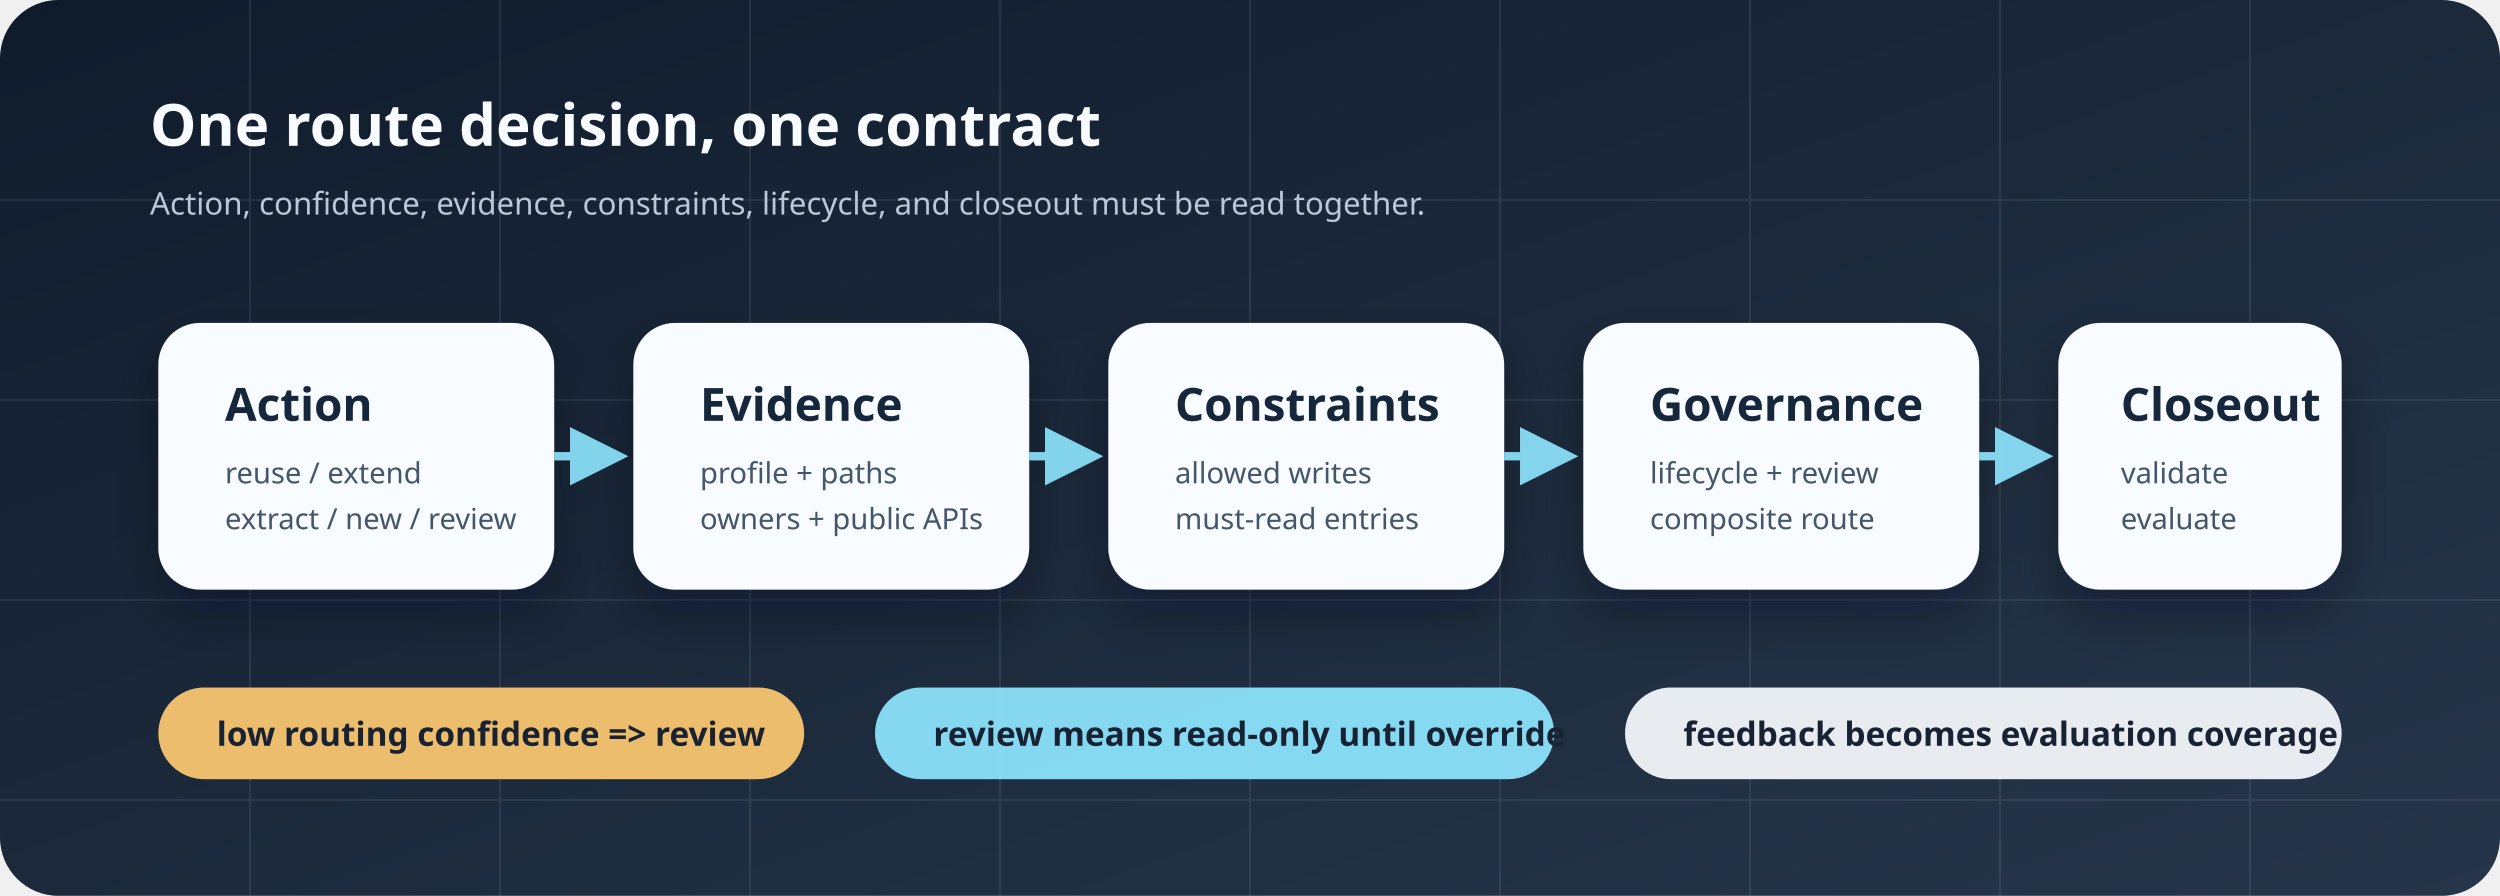
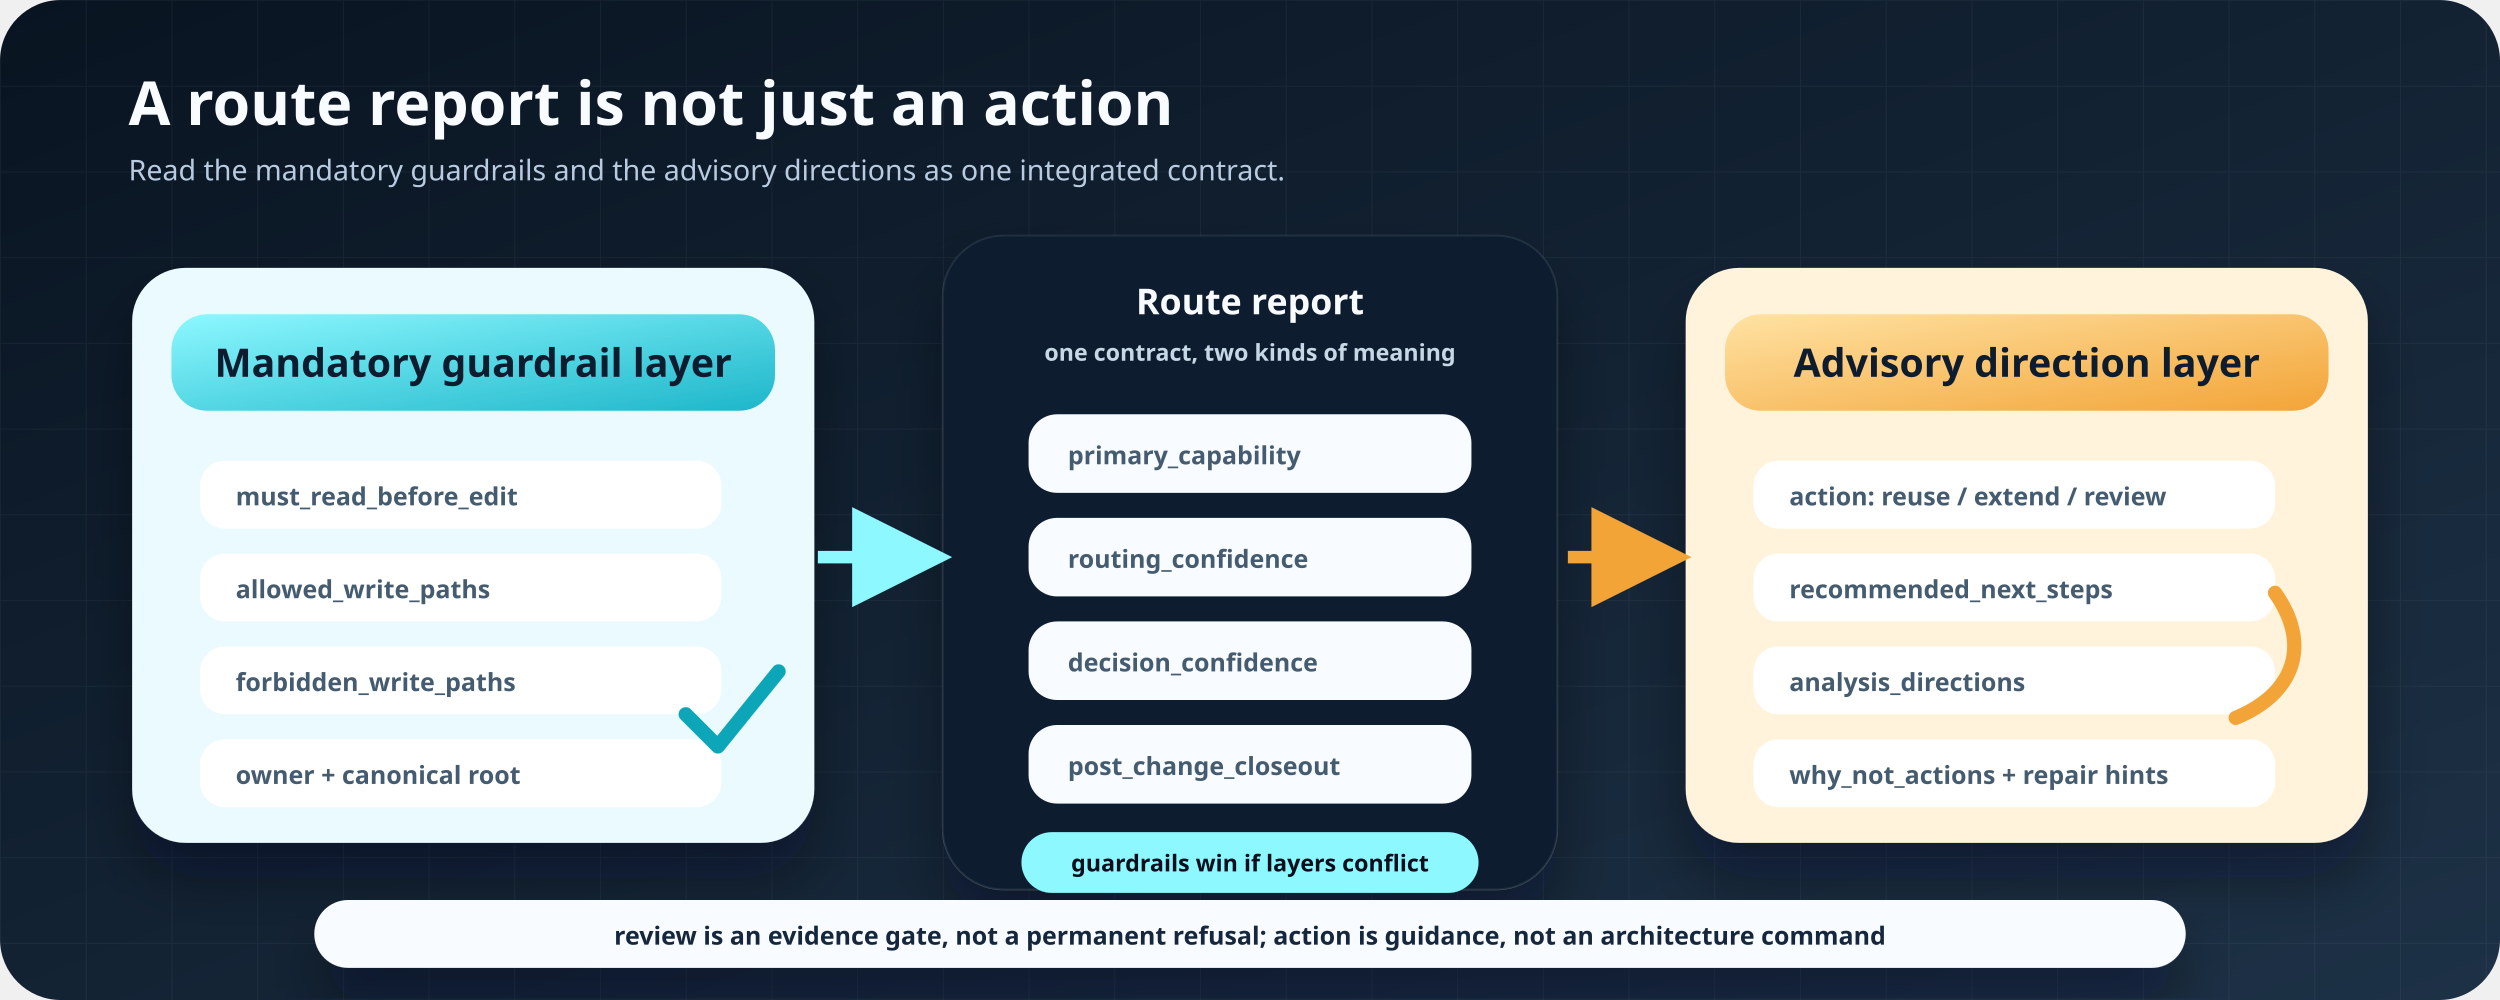
- <svg xmlns="http://www.w3.org/2000/svg" width="1200" height="430" viewBox="0 0 1200 430" role="img" aria-labelledby="title desc">
+ <svg xmlns="http://www.w3.org/2000/svg" width="1400" height="560" viewBox="0 0 1400 560" role="img" aria-labelledby="title desc">
  <defs>
    <linearGradient id="bg" x1="0" y1="0" x2="1" y2="1">
-       <stop offset="0" stop-color="#101c2c" />
-       <stop offset="1" stop-color="#26364a" />
+       <stop offset="0" stop-color="#091421" />
+       <stop offset="1" stop-color="#1d3146" />
    </linearGradient>
-     <filter id="shadow" x="-20%" y="-30%" width="140%" height="160%">
-       <feDropShadow dx="0" dy="12" stdDeviation="12" flood-color="#06101d" flood-opacity="0.32" />
+     <linearGradient id="teal" x1="0" y1="0" x2="1" y2="1">
+       <stop offset="0" stop-color="#8df8ff" />
+       <stop offset="1" stop-color="#1db6ca" />
+     </linearGradient>
+     <linearGradient id="amber" x1="0" y1="0" x2="1" y2="1">
+       <stop offset="0" stop-color="#ffe2a3" />
+       <stop offset="1" stop-color="#f3a437" />
+     </linearGradient>
+     <filter id="shadow" x="-30%" y="-35%" width="160%" height="180%">
+       <feDropShadow dx="0" dy="20" stdDeviation="16" flood-color="#020814" flood-opacity="0.38" />
    </filter>
-     <marker id="arrow" viewBox="0 0 10 10" refX="8" refY="5" markerWidth="7" markerHeight="7" orient="auto-start-reverse">
-       <path d="M0 0L10 5L0 10Z" fill="#8ee7ff" />
+     <marker id="arrow-teal" viewBox="0 0 10 10" refX="8" refY="5" markerWidth="8" markerHeight="8" orient="auto">
+       <path d="M0 0L10 5L0 10Z" fill="#8df8ff" />
    </marker>
+     <marker id="arrow-amber" viewBox="0 0 10 10" refX="8" refY="5" markerWidth="8" markerHeight="8" orient="auto">
+       <path d="M0 0L10 5L0 10Z" fill="#f3a437" />
+     </marker>
+     <pattern id="grid" width="48" height="48" patternUnits="userSpaceOnUse">
+       <path d="M48 0H0V48" fill="none" stroke="#e8fbff" stroke-opacity="0.05" stroke-width="1" />
+     </pattern>
+     <style>
+       .title { font: 800 34px Bahnschrift, Segoe UI, sans-serif; fill: #f8fbff; }
+       .subtitle { font: 500 16px Segoe UI, sans-serif; fill: #b9cbe0; }
+       .heading { font: 800 22px Bahnschrift, Segoe UI, sans-serif; fill: #101d2d; }
+       .body { font: 650 14px Segoe UI, sans-serif; fill: #455c70; }
+       .darkHead { font: 800 20px Bahnschrift, Segoe UI, sans-serif; fill: #f8fbff; }
+       .darkBody { font: 650 13px Segoe UI, sans-serif; fill: #c6d7e5; }
+       .chip { font: 800 13px Bahnschrift, Segoe UI, sans-serif; fill: #07111f; }
+     </style>
  </defs>
-   <rect width="1200" height="430" rx="28" fill="url(#bg)" />
-   <g opacity="0.08" stroke="#ffffff">
-     <path d="M0 96H1200M0 192H1200M0 288H1200M0 384H1200" />
-     <path d="M120 0V430M240 0V430M360 0V430M480 0V430M600 0V430M720 0V430M840 0V430M960 0V430M1080 0V430" />
+   <rect width="1400" height="560" rx="34" fill="url(#bg)" />
+   <rect width="1400" height="560" rx="34" fill="url(#grid)" />
+   <text class="title" x="72" y="70">A route report is not just an action</text>
+   <text class="subtitle" x="72" y="101">Read the mandatory guardrails and the advisory directions as one integrated contract.</text>
+   <g filter="url(#shadow)">
+     <rect x="74" y="150" width="382" height="322" rx="30" fill="#eafaff" />
+     <rect x="96" y="176" width="338" height="54" rx="20" fill="url(#teal)" />
+     <text class="heading" x="265" y="211" text-anchor="middle">Mandatory guardrail layer</text>
+     <g transform="translate(112 258)">
+       <rect width="292" height="38" rx="14" fill="#ffffff" />
+       <text class="body" x="20" y="25">must_read_before_edit</text>
+       <rect y="52" width="292" height="38" rx="14" fill="#ffffff" />
+       <text class="body" x="20" y="77">allowed_write_paths</text>
+       <rect y="104" width="292" height="38" rx="14" fill="#ffffff" />
+       <text class="body" x="20" y="129">forbidden_write_paths</text>
+       <rect y="156" width="292" height="38" rx="14" fill="#ffffff" />
+       <text class="body" x="20" y="181">owner + canonical root</text>
+     </g>
+     <path d="M384 400l18 18l34-42" fill="none" stroke="#10a6b9" stroke-width="8" stroke-linecap="round" stroke-linejoin="round" />
  </g>
-   <text x="72" y="70" font-family="Verdana, Segoe UI, sans-serif" font-size="28" font-weight="700" fill="#f8fbff">One route decision, one contract</text>
-   <text x="72" y="103" font-family="Verdana, Segoe UI, sans-serif" font-size="15" fill="#b9c8d8">Action, confidence, evidence, constraints, lifecycle, and closeout must be read together.</text>
-   <g filter="url(#shadow)" font-family="Verdana, Segoe UI, sans-serif">
-     <rect x="76" y="155" width="190" height="128" rx="20" fill="#f8fbff" />
-     <text x="108" y="202" font-size="22" font-weight="700" fill="#12253a">Action</text>
-     <text x="108" y="232" font-size="14" fill="#44576b">reuse / extend</text>
-     <text x="108" y="254" font-size="14" fill="#44576b">extract / new / review</text>
+   <g filter="url(#shadow)">
+     <rect x="944" y="150" width="382" height="322" rx="30" fill="#fff3dc" />
+     <rect x="966" y="176" width="338" height="54" rx="20" fill="url(#amber)" />
+     <text class="heading" x="1135" y="211" text-anchor="middle">Advisory direction layer</text>
+     <g transform="translate(982 258)">
+       <rect width="292" height="38" rx="14" fill="#ffffff" />
+       <text class="body" x="20" y="25">action: reuse / extend / review</text>
+       <rect y="52" width="292" height="38" rx="14" fill="#ffffff" />
+       <text class="body" x="20" y="77">recommended_next_steps</text>
+       <rect y="104" width="292" height="38" rx="14" fill="#ffffff" />
+       <text class="body" x="20" y="129">analysis_directions</text>
+       <rect y="156" width="292" height="38" rx="14" fill="#ffffff" />
+       <text class="body" x="20" y="181">why_not_actions + repair hints</text>
+     </g>
+     <path d="M1252 402c34-14 42-42 22-70" fill="none" stroke="#f3a437" stroke-width="8" stroke-linecap="round" />
  </g>
-   <g filter="url(#shadow)" font-family="Verdana, Segoe UI, sans-serif">
-     <rect x="304" y="155" width="190" height="128" rx="20" fill="#f8fbff" />
-     <text x="336" y="202" font-size="22" font-weight="700" fill="#12253a">Evidence</text>
-     <text x="336" y="232" font-size="14" fill="#44576b">profile + paths</text>
-     <text x="336" y="254" font-size="14" fill="#44576b">owners + public APIs</text>
+   <g filter="url(#shadow)">
+     <rect x="528" y="132" width="344" height="366" rx="34" fill="#0d1d2f" stroke="#ffffff" stroke-opacity="0.08" />
+     <text class="darkHead" x="700" y="176" text-anchor="middle">Route report</text>
+     <text class="darkBody" x="700" y="202" text-anchor="middle">one contract, two kinds of meaning</text>
+     <g transform="translate(576 232)">
+       <rect width="248" height="44" rx="16" fill="#f8fbff" />
+       <text class="body" x="22" y="28">primary_capability</text>
+       <rect y="58" width="248" height="44" rx="16" fill="#f8fbff" />
+       <text class="body" x="22" y="86">routing_confidence</text>
+       <rect y="116" width="248" height="44" rx="16" fill="#f8fbff" />
+       <text class="body" x="22" y="144">decision_confidence</text>
+       <rect y="174" width="248" height="44" rx="16" fill="#f8fbff" />
+       <text class="body" x="22" y="202">post_change_closeout</text>
+     </g>
+     <rect x="572" y="466" width="256" height="34" rx="17" fill="#8df8ff" />
+     <text class="chip" x="700" y="488" text-anchor="middle">guardrails win if layers conflict</text>
  </g>
-   <g filter="url(#shadow)" font-family="Verdana, Segoe UI, sans-serif">
-     <rect x="532" y="155" width="190" height="128" rx="20" fill="#f8fbff" />
-     <text x="564" y="202" font-size="22" font-weight="700" fill="#12253a">Constraints</text>
-     <text x="564" y="232" font-size="14" fill="#44576b">allowed writes</text>
-     <text x="564" y="254" font-size="14" fill="#44576b">must-read entries</text>
-   </g>
-   <g filter="url(#shadow)" font-family="Verdana, Segoe UI, sans-serif">
-     <rect x="760" y="155" width="190" height="128" rx="20" fill="#f8fbff" />
-     <text x="792" y="202" font-size="22" font-weight="700" fill="#12253a">Governance</text>
-     <text x="792" y="232" font-size="14" fill="#44576b">lifecycle + review</text>
-     <text x="792" y="254" font-size="14" fill="#44576b">composite route</text>
-   </g>
-   <g filter="url(#shadow)" font-family="Verdana, Segoe UI, sans-serif">
-     <rect x="988" y="155" width="136" height="128" rx="20" fill="#f8fbff" />
-     <text x="1018" y="202" font-size="22" font-weight="700" fill="#12253a">Closeout</text>
-     <text x="1018" y="232" font-size="14" fill="#44576b">validate</text>
-     <text x="1018" y="254" font-size="14" fill="#44576b">evaluate</text>
-   </g>
-   <g stroke="#8ee7ff" stroke-width="4" marker-end="url(#arrow)" opacity="0.9">
-     <path d="M266 219H296" />
-     <path d="M494 219H524" />
-     <path d="M722 219H752" />
-     <path d="M950 219H980" />
-   </g>
-   <g font-family="Verdana, Segoe UI, sans-serif">
-     <rect x="76" y="330" width="310" height="44" rx="22" fill="#f4c36f" fill-opacity="0.96" />
-     <text x="104" y="358" font-size="16" font-weight="700" fill="#182233">low routing confidence =&gt; review</text>
-     <rect x="420" y="330" width="326" height="44" rx="22" fill="#8ee7ff" fill-opacity="0.92" />
-     <text x="448" y="358" font-size="16" font-weight="700" fill="#182233">review means read-only until override</text>
-     <rect x="780" y="330" width="344" height="44" rx="22" fill="#f8fbff" fill-opacity="0.92" />
-     <text x="808" y="358" font-size="16" font-weight="700" fill="#182233">feedback becomes evaluation coverage</text>
+   <path d="M458 312H522" fill="none" stroke="#8df8ff" stroke-width="7" marker-end="url(#arrow-teal)" />
+   <path d="M878 312H936" fill="none" stroke="#f3a437" stroke-width="7" marker-end="url(#arrow-amber)" />
+   <g filter="url(#shadow)">
+     <rect x="176" y="504" width="1048" height="38" rx="19" fill="#f8fbff" />
+     <text x="700" y="529" text-anchor="middle" font-family="Segoe UI, sans-serif" font-size="14" font-weight="750" fill="#15283c">review is an evidence gate, not a permanent refusal; action is guidance, not an architecture command</text>
  </g>
</svg>
